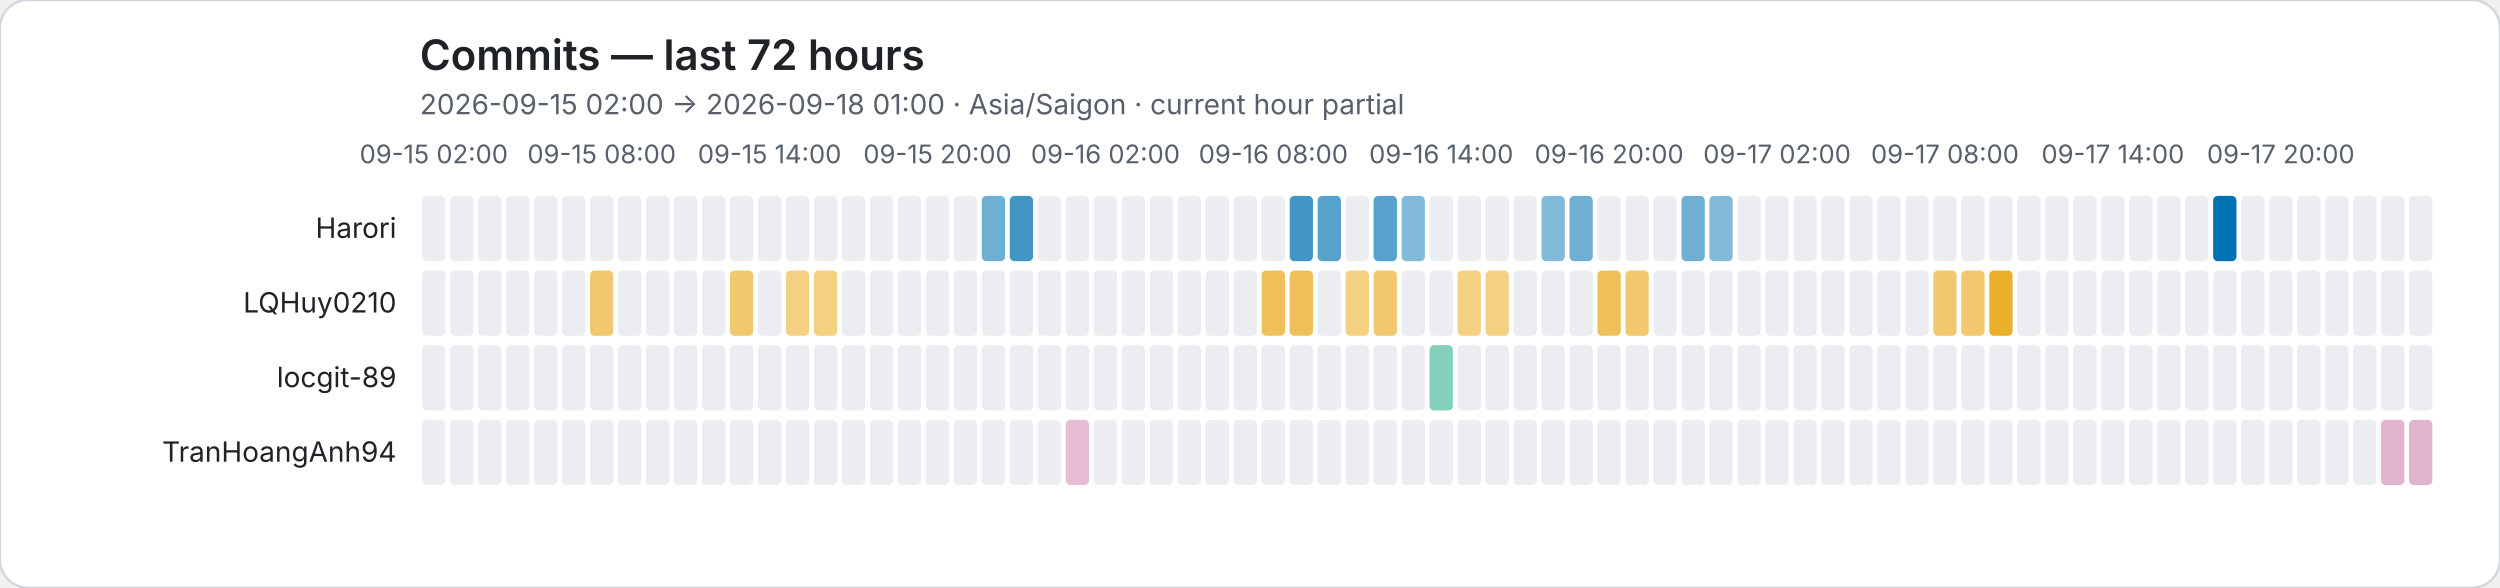
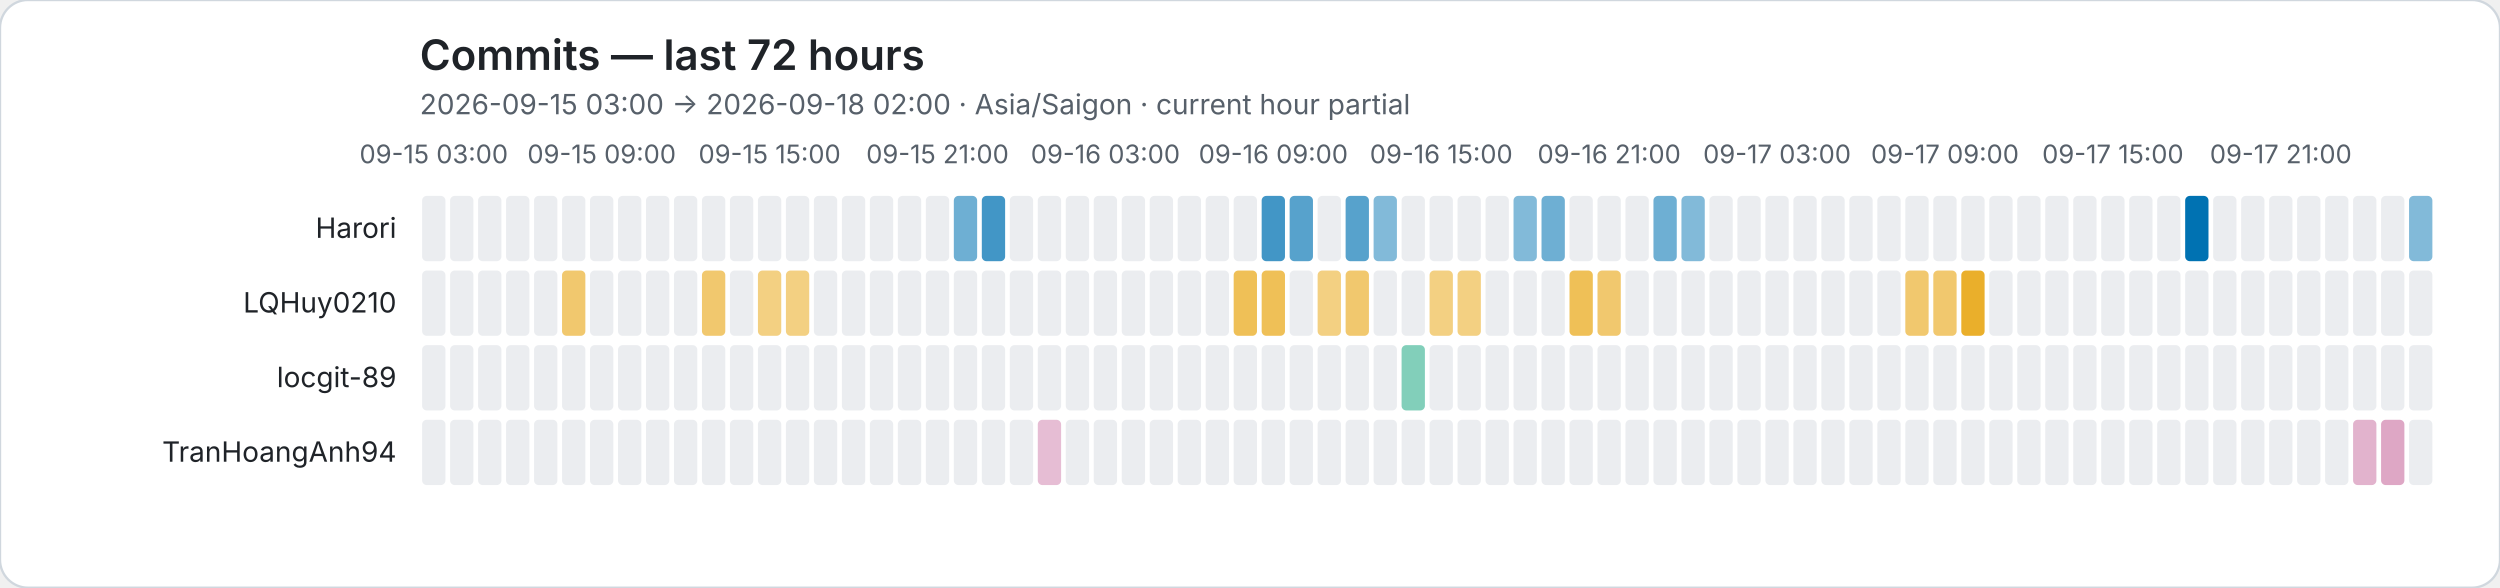
<svg xmlns="http://www.w3.org/2000/svg" role="img" viewBox="0 0 1072 252">
  <rect width="1072" height="252" rx="12" fill="#ffffff" stroke="#d0d7de" />
  <style>text{font-family:system-ui,-apple-system,BlinkMacSystemFont,"Segoe UI",sans-serif}.axis{fill:#57606a;font-size:11px}.heading{fill:#1f2328;font-size:18px;font-weight:600}.subheading{fill:#57606a;font-size:12px}.name{fill:#1f2328;font-size:12px}</style>
  <text class="heading" x="180" y="30">Commits — last 72 hours</text>
-   <text class="subheading" x="180" y="49">2026-09-15 02:00 → 2026-09-18 01:00 · Asia/Saigon · current hour partial</text>
-   <text class="axis" x="186" y="70" text-anchor="middle">09-15 02:00</text>
-   <text class="axis" x="258" y="70" text-anchor="middle">09-15 08:00</text>
-   <text class="axis" x="330" y="70" text-anchor="middle">09-15 14:00</text>
-   <text class="axis" x="402" y="70" text-anchor="middle">09-15 20:00</text>
-   <text class="axis" x="474" y="70" text-anchor="middle">09-16 02:00</text>
-   <text class="axis" x="546" y="70" text-anchor="middle">09-16 08:00</text>
-   <text class="axis" x="618" y="70" text-anchor="middle">09-16 14:00</text>
-   <text class="axis" x="690" y="70" text-anchor="middle">09-16 20:00</text>
-   <text class="axis" x="762" y="70" text-anchor="middle">09-17 02:00</text>
-   <text class="axis" x="834" y="70" text-anchor="middle">09-17 08:00</text>
-   <text class="axis" x="906" y="70" text-anchor="middle">09-17 14:00</text>
-   <text class="axis" x="978" y="70" text-anchor="middle">09-17 20:00</text>
+   <text class="subheading" x="180" y="49">2026-09-15 03:00 → 2026-09-18 02:00 · Asia/Saigon · current hour partial</text>
+   <text class="axis" x="186" y="70" text-anchor="middle">09-15 03:00</text>
+   <text class="axis" x="258" y="70" text-anchor="middle">09-15 09:00</text>
+   <text class="axis" x="330" y="70" text-anchor="middle">09-15 15:00</text>
+   <text class="axis" x="402" y="70" text-anchor="middle">09-15 21:00</text>
+   <text class="axis" x="474" y="70" text-anchor="middle">09-16 03:00</text>
+   <text class="axis" x="546" y="70" text-anchor="middle">09-16 09:00</text>
+   <text class="axis" x="618" y="70" text-anchor="middle">09-16 15:00</text>
+   <text class="axis" x="690" y="70" text-anchor="middle">09-16 21:00</text>
+   <text class="axis" x="762" y="70" text-anchor="middle">09-17 03:00</text>
+   <text class="axis" x="834" y="70" text-anchor="middle">09-17 09:00</text>
+   <text class="axis" x="906" y="70" text-anchor="middle">09-17 15:00</text>
+   <text class="axis" x="978" y="70" text-anchor="middle">09-17 21:00</text>
  <text class="name" x="170" y="102" text-anchor="end">Harori</text>
  <rect data-hour="0" x="181" y="84" width="10" height="28" rx="2" fill="#ebedf0" />
  <rect data-hour="1" x="193" y="84" width="10" height="28" rx="2" fill="#ebedf0" />
  <rect data-hour="2" x="205" y="84" width="10" height="28" rx="2" fill="#ebedf0" />
  <rect data-hour="3" x="217" y="84" width="10" height="28" rx="2" fill="#ebedf0" />
  <rect data-hour="4" x="229" y="84" width="10" height="28" rx="2" fill="#ebedf0" />
  <rect data-hour="5" x="241" y="84" width="10" height="28" rx="2" fill="#ebedf0" />
  <rect data-hour="6" x="253" y="84" width="10" height="28" rx="2" fill="#ebedf0" />
  <rect data-hour="7" x="265" y="84" width="10" height="28" rx="2" fill="#ebedf0" />
  <rect data-hour="8" x="277" y="84" width="10" height="28" rx="2" fill="#ebedf0" />
  <rect data-hour="9" x="289" y="84" width="10" height="28" rx="2" fill="#ebedf0" />
  <rect data-hour="10" x="301" y="84" width="10" height="28" rx="2" fill="#ebedf0" />
  <rect data-hour="11" x="313" y="84" width="10" height="28" rx="2" fill="#ebedf0" />
  <rect data-hour="12" x="325" y="84" width="10" height="28" rx="2" fill="#ebedf0" />
  <rect data-hour="13" x="337" y="84" width="10" height="28" rx="2" fill="#ebedf0" />
  <rect data-hour="14" x="349" y="84" width="10" height="28" rx="2" fill="#ebedf0" />
  <rect data-hour="15" x="361" y="84" width="10" height="28" rx="2" fill="#ebedf0" />
  <rect data-hour="16" x="373" y="84" width="10" height="28" rx="2" fill="#ebedf0" />
  <rect data-hour="17" x="385" y="84" width="10" height="28" rx="2" fill="#ebedf0" />
  <rect data-hour="18" x="397" y="84" width="10" height="28" rx="2" fill="#ebedf0" />
-   <rect data-hour="19" x="409" y="84" width="10" height="28" rx="2" fill="#ebedf0" />
-   <rect data-hour="20" x="421" y="84" width="10" height="28" rx="2" fill="rgba(0, 114, 178, 0.57)" />
-   <rect data-hour="21" x="433" y="84" width="10" height="28" rx="2" fill="rgba(0, 114, 178, 0.74)" />
+   <rect data-hour="19" x="409" y="84" width="10" height="28" rx="2" fill="rgba(0, 114, 178, 0.57)" />
+   <rect data-hour="20" x="421" y="84" width="10" height="28" rx="2" fill="rgba(0, 114, 178, 0.74)" />
+   <rect data-hour="21" x="433" y="84" width="10" height="28" rx="2" fill="#ebedf0" />
  <rect data-hour="22" x="445" y="84" width="10" height="28" rx="2" fill="#ebedf0" />
  <rect data-hour="23" x="457" y="84" width="10" height="28" rx="2" fill="#ebedf0" />
  <rect data-hour="24" x="469" y="84" width="10" height="28" rx="2" fill="#ebedf0" />
  <rect data-hour="25" x="481" y="84" width="10" height="28" rx="2" fill="#ebedf0" />
  <rect data-hour="26" x="493" y="84" width="10" height="28" rx="2" fill="#ebedf0" />
  <rect data-hour="27" x="505" y="84" width="10" height="28" rx="2" fill="#ebedf0" />
  <rect data-hour="28" x="517" y="84" width="10" height="28" rx="2" fill="#ebedf0" />
  <rect data-hour="29" x="529" y="84" width="10" height="28" rx="2" fill="#ebedf0" />
-   <rect data-hour="30" x="541" y="84" width="10" height="28" rx="2" fill="#ebedf0" />
-   <rect data-hour="31" x="553" y="84" width="10" height="28" rx="2" fill="rgba(0, 114, 178, 0.74)" />
-   <rect data-hour="32" x="565" y="84" width="10" height="28" rx="2" fill="rgba(0, 114, 178, 0.66)" />
-   <rect data-hour="33" x="577" y="84" width="10" height="28" rx="2" fill="#ebedf0" />
-   <rect data-hour="34" x="589" y="84" width="10" height="28" rx="2" fill="rgba(0, 114, 178, 0.66)" />
-   <rect data-hour="35" x="601" y="84" width="10" height="28" rx="2" fill="rgba(0, 114, 178, 0.49)" />
+   <rect data-hour="30" x="541" y="84" width="10" height="28" rx="2" fill="rgba(0, 114, 178, 0.74)" />
+   <rect data-hour="31" x="553" y="84" width="10" height="28" rx="2" fill="rgba(0, 114, 178, 0.66)" />
+   <rect data-hour="32" x="565" y="84" width="10" height="28" rx="2" fill="#ebedf0" />
+   <rect data-hour="33" x="577" y="84" width="10" height="28" rx="2" fill="rgba(0, 114, 178, 0.66)" />
+   <rect data-hour="34" x="589" y="84" width="10" height="28" rx="2" fill="rgba(0, 114, 178, 0.49)" />
+   <rect data-hour="35" x="601" y="84" width="10" height="28" rx="2" fill="#ebedf0" />
  <rect data-hour="36" x="613" y="84" width="10" height="28" rx="2" fill="#ebedf0" />
  <rect data-hour="37" x="625" y="84" width="10" height="28" rx="2" fill="#ebedf0" />
  <rect data-hour="38" x="637" y="84" width="10" height="28" rx="2" fill="#ebedf0" />
-   <rect data-hour="39" x="649" y="84" width="10" height="28" rx="2" fill="#ebedf0" />
-   <rect data-hour="40" x="661" y="84" width="10" height="28" rx="2" fill="rgba(0, 114, 178, 0.49)" />
-   <rect data-hour="41" x="673" y="84" width="10" height="28" rx="2" fill="rgba(0, 114, 178, 0.57)" />
+   <rect data-hour="39" x="649" y="84" width="10" height="28" rx="2" fill="rgba(0, 114, 178, 0.49)" />
+   <rect data-hour="40" x="661" y="84" width="10" height="28" rx="2" fill="rgba(0, 114, 178, 0.57)" />
+   <rect data-hour="41" x="673" y="84" width="10" height="28" rx="2" fill="#ebedf0" />
  <rect data-hour="42" x="685" y="84" width="10" height="28" rx="2" fill="#ebedf0" />
  <rect data-hour="43" x="697" y="84" width="10" height="28" rx="2" fill="#ebedf0" />
-   <rect data-hour="44" x="709" y="84" width="10" height="28" rx="2" fill="#ebedf0" />
-   <rect data-hour="45" x="721" y="84" width="10" height="28" rx="2" fill="rgba(0, 114, 178, 0.57)" />
-   <rect data-hour="46" x="733" y="84" width="10" height="28" rx="2" fill="rgba(0, 114, 178, 0.49)" />
+   <rect data-hour="44" x="709" y="84" width="10" height="28" rx="2" fill="rgba(0, 114, 178, 0.57)" />
+   <rect data-hour="45" x="721" y="84" width="10" height="28" rx="2" fill="rgba(0, 114, 178, 0.49)" />
+   <rect data-hour="46" x="733" y="84" width="10" height="28" rx="2" fill="#ebedf0" />
  <rect data-hour="47" x="745" y="84" width="10" height="28" rx="2" fill="#ebedf0" />
  <rect data-hour="48" x="757" y="84" width="10" height="28" rx="2" fill="#ebedf0" />
  <rect data-hour="49" x="769" y="84" width="10" height="28" rx="2" fill="#ebedf0" />
  <rect data-hour="50" x="781" y="84" width="10" height="28" rx="2" fill="#ebedf0" />
  <rect data-hour="51" x="793" y="84" width="10" height="28" rx="2" fill="#ebedf0" />
  <rect data-hour="52" x="805" y="84" width="10" height="28" rx="2" fill="#ebedf0" />
  <rect data-hour="53" x="817" y="84" width="10" height="28" rx="2" fill="#ebedf0" />
  <rect data-hour="54" x="829" y="84" width="10" height="28" rx="2" fill="#ebedf0" />
  <rect data-hour="55" x="841" y="84" width="10" height="28" rx="2" fill="#ebedf0" />
  <rect data-hour="56" x="853" y="84" width="10" height="28" rx="2" fill="#ebedf0" />
  <rect data-hour="57" x="865" y="84" width="10" height="28" rx="2" fill="#ebedf0" />
  <rect data-hour="58" x="877" y="84" width="10" height="28" rx="2" fill="#ebedf0" />
  <rect data-hour="59" x="889" y="84" width="10" height="28" rx="2" fill="#ebedf0" />
  <rect data-hour="60" x="901" y="84" width="10" height="28" rx="2" fill="#ebedf0" />
  <rect data-hour="61" x="913" y="84" width="10" height="28" rx="2" fill="#ebedf0" />
  <rect data-hour="62" x="925" y="84" width="10" height="28" rx="2" fill="#ebedf0" />
-   <rect data-hour="63" x="937" y="84" width="10" height="28" rx="2" fill="#ebedf0" />
-   <rect data-hour="64" x="949" y="84" width="10" height="28" rx="2" fill="rgba(0, 114, 178, 1.00)" />
+   <rect data-hour="63" x="937" y="84" width="10" height="28" rx="2" fill="rgba(0, 114, 178, 1.00)" />
+   <rect data-hour="64" x="949" y="84" width="10" height="28" rx="2" fill="#ebedf0" />
  <rect data-hour="65" x="961" y="84" width="10" height="28" rx="2" fill="#ebedf0" />
  <rect data-hour="66" x="973" y="84" width="10" height="28" rx="2" fill="#ebedf0" />
  <rect data-hour="67" x="985" y="84" width="10" height="28" rx="2" fill="#ebedf0" />
  <rect data-hour="68" x="997" y="84" width="10" height="28" rx="2" fill="#ebedf0" />
  <rect data-hour="69" x="1009" y="84" width="10" height="28" rx="2" fill="#ebedf0" />
  <rect data-hour="70" x="1021" y="84" width="10" height="28" rx="2" fill="#ebedf0" />
-   <rect data-hour="71" x="1033" y="84" width="10" height="28" rx="2" fill="#ebedf0" />
+   <rect data-hour="71" x="1033" y="84" width="10" height="28" rx="2" fill="rgba(0, 114, 178, 0.49)" />
  <text class="name" x="170" y="134" text-anchor="end">LQHuy0210</text>
  <rect data-hour="0" x="181" y="116" width="10" height="28" rx="2" fill="#ebedf0" />
  <rect data-hour="1" x="193" y="116" width="10" height="28" rx="2" fill="#ebedf0" />
  <rect data-hour="2" x="205" y="116" width="10" height="28" rx="2" fill="#ebedf0" />
  <rect data-hour="3" x="217" y="116" width="10" height="28" rx="2" fill="#ebedf0" />
  <rect data-hour="4" x="229" y="116" width="10" height="28" rx="2" fill="#ebedf0" />
-   <rect data-hour="5" x="241" y="116" width="10" height="28" rx="2" fill="#ebedf0" />
-   <rect data-hour="6" x="253" y="116" width="10" height="28" rx="2" fill="rgba(230, 159, 0, 0.57)" />
+   <rect data-hour="5" x="241" y="116" width="10" height="28" rx="2" fill="rgba(230, 159, 0, 0.57)" />
+   <rect data-hour="6" x="253" y="116" width="10" height="28" rx="2" fill="#ebedf0" />
  <rect data-hour="7" x="265" y="116" width="10" height="28" rx="2" fill="#ebedf0" />
  <rect data-hour="8" x="277" y="116" width="10" height="28" rx="2" fill="#ebedf0" />
  <rect data-hour="9" x="289" y="116" width="10" height="28" rx="2" fill="#ebedf0" />
-   <rect data-hour="10" x="301" y="116" width="10" height="28" rx="2" fill="#ebedf0" />
-   <rect data-hour="11" x="313" y="116" width="10" height="28" rx="2" fill="rgba(230, 159, 0, 0.57)" />
-   <rect data-hour="12" x="325" y="116" width="10" height="28" rx="2" fill="#ebedf0" />
+   <rect data-hour="10" x="301" y="116" width="10" height="28" rx="2" fill="rgba(230, 159, 0, 0.57)" />
+   <rect data-hour="11" x="313" y="116" width="10" height="28" rx="2" fill="#ebedf0" />
+   <rect data-hour="12" x="325" y="116" width="10" height="28" rx="2" fill="rgba(230, 159, 0, 0.49)" />
  <rect data-hour="13" x="337" y="116" width="10" height="28" rx="2" fill="rgba(230, 159, 0, 0.49)" />
-   <rect data-hour="14" x="349" y="116" width="10" height="28" rx="2" fill="rgba(230, 159, 0, 0.49)" />
+   <rect data-hour="14" x="349" y="116" width="10" height="28" rx="2" fill="#ebedf0" />
  <rect data-hour="15" x="361" y="116" width="10" height="28" rx="2" fill="#ebedf0" />
  <rect data-hour="16" x="373" y="116" width="10" height="28" rx="2" fill="#ebedf0" />
  <rect data-hour="17" x="385" y="116" width="10" height="28" rx="2" fill="#ebedf0" />
  <rect data-hour="18" x="397" y="116" width="10" height="28" rx="2" fill="#ebedf0" />
  <rect data-hour="19" x="409" y="116" width="10" height="28" rx="2" fill="#ebedf0" />
  <rect data-hour="20" x="421" y="116" width="10" height="28" rx="2" fill="#ebedf0" />
  <rect data-hour="21" x="433" y="116" width="10" height="28" rx="2" fill="#ebedf0" />
  <rect data-hour="22" x="445" y="116" width="10" height="28" rx="2" fill="#ebedf0" />
  <rect data-hour="23" x="457" y="116" width="10" height="28" rx="2" fill="#ebedf0" />
  <rect data-hour="24" x="469" y="116" width="10" height="28" rx="2" fill="#ebedf0" />
  <rect data-hour="25" x="481" y="116" width="10" height="28" rx="2" fill="#ebedf0" />
  <rect data-hour="26" x="493" y="116" width="10" height="28" rx="2" fill="#ebedf0" />
  <rect data-hour="27" x="505" y="116" width="10" height="28" rx="2" fill="#ebedf0" />
  <rect data-hour="28" x="517" y="116" width="10" height="28" rx="2" fill="#ebedf0" />
-   <rect data-hour="29" x="529" y="116" width="10" height="28" rx="2" fill="#ebedf0" />
+   <rect data-hour="29" x="529" y="116" width="10" height="28" rx="2" fill="rgba(230, 159, 0, 0.66)" />
  <rect data-hour="30" x="541" y="116" width="10" height="28" rx="2" fill="rgba(230, 159, 0, 0.66)" />
-   <rect data-hour="31" x="553" y="116" width="10" height="28" rx="2" fill="rgba(230, 159, 0, 0.66)" />
-   <rect data-hour="32" x="565" y="116" width="10" height="28" rx="2" fill="#ebedf0" />
-   <rect data-hour="33" x="577" y="116" width="10" height="28" rx="2" fill="rgba(230, 159, 0, 0.49)" />
-   <rect data-hour="34" x="589" y="116" width="10" height="28" rx="2" fill="rgba(230, 159, 0, 0.57)" />
+   <rect data-hour="31" x="553" y="116" width="10" height="28" rx="2" fill="#ebedf0" />
+   <rect data-hour="32" x="565" y="116" width="10" height="28" rx="2" fill="rgba(230, 159, 0, 0.49)" />
+   <rect data-hour="33" x="577" y="116" width="10" height="28" rx="2" fill="rgba(230, 159, 0, 0.57)" />
+   <rect data-hour="34" x="589" y="116" width="10" height="28" rx="2" fill="#ebedf0" />
  <rect data-hour="35" x="601" y="116" width="10" height="28" rx="2" fill="#ebedf0" />
-   <rect data-hour="36" x="613" y="116" width="10" height="28" rx="2" fill="#ebedf0" />
+   <rect data-hour="36" x="613" y="116" width="10" height="28" rx="2" fill="rgba(230, 159, 0, 0.49)" />
  <rect data-hour="37" x="625" y="116" width="10" height="28" rx="2" fill="rgba(230, 159, 0, 0.49)" />
-   <rect data-hour="38" x="637" y="116" width="10" height="28" rx="2" fill="rgba(230, 159, 0, 0.49)" />
+   <rect data-hour="38" x="637" y="116" width="10" height="28" rx="2" fill="#ebedf0" />
  <rect data-hour="39" x="649" y="116" width="10" height="28" rx="2" fill="#ebedf0" />
  <rect data-hour="40" x="661" y="116" width="10" height="28" rx="2" fill="#ebedf0" />
-   <rect data-hour="41" x="673" y="116" width="10" height="28" rx="2" fill="#ebedf0" />
-   <rect data-hour="42" x="685" y="116" width="10" height="28" rx="2" fill="rgba(230, 159, 0, 0.66)" />
-   <rect data-hour="43" x="697" y="116" width="10" height="28" rx="2" fill="rgba(230, 159, 0, 0.57)" />
+   <rect data-hour="41" x="673" y="116" width="10" height="28" rx="2" fill="rgba(230, 159, 0, 0.66)" />
+   <rect data-hour="42" x="685" y="116" width="10" height="28" rx="2" fill="rgba(230, 159, 0, 0.57)" />
+   <rect data-hour="43" x="697" y="116" width="10" height="28" rx="2" fill="#ebedf0" />
  <rect data-hour="44" x="709" y="116" width="10" height="28" rx="2" fill="#ebedf0" />
  <rect data-hour="45" x="721" y="116" width="10" height="28" rx="2" fill="#ebedf0" />
  <rect data-hour="46" x="733" y="116" width="10" height="28" rx="2" fill="#ebedf0" />
  <rect data-hour="47" x="745" y="116" width="10" height="28" rx="2" fill="#ebedf0" />
  <rect data-hour="48" x="757" y="116" width="10" height="28" rx="2" fill="#ebedf0" />
  <rect data-hour="49" x="769" y="116" width="10" height="28" rx="2" fill="#ebedf0" />
  <rect data-hour="50" x="781" y="116" width="10" height="28" rx="2" fill="#ebedf0" />
  <rect data-hour="51" x="793" y="116" width="10" height="28" rx="2" fill="#ebedf0" />
  <rect data-hour="52" x="805" y="116" width="10" height="28" rx="2" fill="#ebedf0" />
-   <rect data-hour="53" x="817" y="116" width="10" height="28" rx="2" fill="#ebedf0" />
+   <rect data-hour="53" x="817" y="116" width="10" height="28" rx="2" fill="rgba(230, 159, 0, 0.57)" />
  <rect data-hour="54" x="829" y="116" width="10" height="28" rx="2" fill="rgba(230, 159, 0, 0.57)" />
-   <rect data-hour="55" x="841" y="116" width="10" height="28" rx="2" fill="rgba(230, 159, 0, 0.57)" />
-   <rect data-hour="56" x="853" y="116" width="10" height="28" rx="2" fill="rgba(230, 159, 0, 0.83)" />
+   <rect data-hour="55" x="841" y="116" width="10" height="28" rx="2" fill="rgba(230, 159, 0, 0.83)" />
+   <rect data-hour="56" x="853" y="116" width="10" height="28" rx="2" fill="#ebedf0" />
  <rect data-hour="57" x="865" y="116" width="10" height="28" rx="2" fill="#ebedf0" />
  <rect data-hour="58" x="877" y="116" width="10" height="28" rx="2" fill="#ebedf0" />
  <rect data-hour="59" x="889" y="116" width="10" height="28" rx="2" fill="#ebedf0" />
  <rect data-hour="60" x="901" y="116" width="10" height="28" rx="2" fill="#ebedf0" />
  <rect data-hour="61" x="913" y="116" width="10" height="28" rx="2" fill="#ebedf0" />
  <rect data-hour="62" x="925" y="116" width="10" height="28" rx="2" fill="#ebedf0" />
  <rect data-hour="63" x="937" y="116" width="10" height="28" rx="2" fill="#ebedf0" />
  <rect data-hour="64" x="949" y="116" width="10" height="28" rx="2" fill="#ebedf0" />
  <rect data-hour="65" x="961" y="116" width="10" height="28" rx="2" fill="#ebedf0" />
  <rect data-hour="66" x="973" y="116" width="10" height="28" rx="2" fill="#ebedf0" />
  <rect data-hour="67" x="985" y="116" width="10" height="28" rx="2" fill="#ebedf0" />
  <rect data-hour="68" x="997" y="116" width="10" height="28" rx="2" fill="#ebedf0" />
  <rect data-hour="69" x="1009" y="116" width="10" height="28" rx="2" fill="#ebedf0" />
  <rect data-hour="70" x="1021" y="116" width="10" height="28" rx="2" fill="#ebedf0" />
  <rect data-hour="71" x="1033" y="116" width="10" height="28" rx="2" fill="#ebedf0" />
  <text class="name" x="170" y="166" text-anchor="end">locgit-89</text>
  <rect data-hour="0" x="181" y="148" width="10" height="28" rx="2" fill="#ebedf0" />
  <rect data-hour="1" x="193" y="148" width="10" height="28" rx="2" fill="#ebedf0" />
  <rect data-hour="2" x="205" y="148" width="10" height="28" rx="2" fill="#ebedf0" />
  <rect data-hour="3" x="217" y="148" width="10" height="28" rx="2" fill="#ebedf0" />
  <rect data-hour="4" x="229" y="148" width="10" height="28" rx="2" fill="#ebedf0" />
  <rect data-hour="5" x="241" y="148" width="10" height="28" rx="2" fill="#ebedf0" />
  <rect data-hour="6" x="253" y="148" width="10" height="28" rx="2" fill="#ebedf0" />
  <rect data-hour="7" x="265" y="148" width="10" height="28" rx="2" fill="#ebedf0" />
  <rect data-hour="8" x="277" y="148" width="10" height="28" rx="2" fill="#ebedf0" />
  <rect data-hour="9" x="289" y="148" width="10" height="28" rx="2" fill="#ebedf0" />
  <rect data-hour="10" x="301" y="148" width="10" height="28" rx="2" fill="#ebedf0" />
  <rect data-hour="11" x="313" y="148" width="10" height="28" rx="2" fill="#ebedf0" />
  <rect data-hour="12" x="325" y="148" width="10" height="28" rx="2" fill="#ebedf0" />
  <rect data-hour="13" x="337" y="148" width="10" height="28" rx="2" fill="#ebedf0" />
  <rect data-hour="14" x="349" y="148" width="10" height="28" rx="2" fill="#ebedf0" />
  <rect data-hour="15" x="361" y="148" width="10" height="28" rx="2" fill="#ebedf0" />
  <rect data-hour="16" x="373" y="148" width="10" height="28" rx="2" fill="#ebedf0" />
  <rect data-hour="17" x="385" y="148" width="10" height="28" rx="2" fill="#ebedf0" />
  <rect data-hour="18" x="397" y="148" width="10" height="28" rx="2" fill="#ebedf0" />
  <rect data-hour="19" x="409" y="148" width="10" height="28" rx="2" fill="#ebedf0" />
  <rect data-hour="20" x="421" y="148" width="10" height="28" rx="2" fill="#ebedf0" />
  <rect data-hour="21" x="433" y="148" width="10" height="28" rx="2" fill="#ebedf0" />
  <rect data-hour="22" x="445" y="148" width="10" height="28" rx="2" fill="#ebedf0" />
  <rect data-hour="23" x="457" y="148" width="10" height="28" rx="2" fill="#ebedf0" />
  <rect data-hour="24" x="469" y="148" width="10" height="28" rx="2" fill="#ebedf0" />
  <rect data-hour="25" x="481" y="148" width="10" height="28" rx="2" fill="#ebedf0" />
  <rect data-hour="26" x="493" y="148" width="10" height="28" rx="2" fill="#ebedf0" />
  <rect data-hour="27" x="505" y="148" width="10" height="28" rx="2" fill="#ebedf0" />
  <rect data-hour="28" x="517" y="148" width="10" height="28" rx="2" fill="#ebedf0" />
  <rect data-hour="29" x="529" y="148" width="10" height="28" rx="2" fill="#ebedf0" />
  <rect data-hour="30" x="541" y="148" width="10" height="28" rx="2" fill="#ebedf0" />
  <rect data-hour="31" x="553" y="148" width="10" height="28" rx="2" fill="#ebedf0" />
  <rect data-hour="32" x="565" y="148" width="10" height="28" rx="2" fill="#ebedf0" />
  <rect data-hour="33" x="577" y="148" width="10" height="28" rx="2" fill="#ebedf0" />
  <rect data-hour="34" x="589" y="148" width="10" height="28" rx="2" fill="#ebedf0" />
-   <rect data-hour="35" x="601" y="148" width="10" height="28" rx="2" fill="#ebedf0" />
-   <rect data-hour="36" x="613" y="148" width="10" height="28" rx="2" fill="rgba(0, 158, 115, 0.49)" />
+   <rect data-hour="35" x="601" y="148" width="10" height="28" rx="2" fill="rgba(0, 158, 115, 0.49)" />
+   <rect data-hour="36" x="613" y="148" width="10" height="28" rx="2" fill="#ebedf0" />
  <rect data-hour="37" x="625" y="148" width="10" height="28" rx="2" fill="#ebedf0" />
  <rect data-hour="38" x="637" y="148" width="10" height="28" rx="2" fill="#ebedf0" />
  <rect data-hour="39" x="649" y="148" width="10" height="28" rx="2" fill="#ebedf0" />
  <rect data-hour="40" x="661" y="148" width="10" height="28" rx="2" fill="#ebedf0" />
  <rect data-hour="41" x="673" y="148" width="10" height="28" rx="2" fill="#ebedf0" />
  <rect data-hour="42" x="685" y="148" width="10" height="28" rx="2" fill="#ebedf0" />
  <rect data-hour="43" x="697" y="148" width="10" height="28" rx="2" fill="#ebedf0" />
  <rect data-hour="44" x="709" y="148" width="10" height="28" rx="2" fill="#ebedf0" />
  <rect data-hour="45" x="721" y="148" width="10" height="28" rx="2" fill="#ebedf0" />
  <rect data-hour="46" x="733" y="148" width="10" height="28" rx="2" fill="#ebedf0" />
  <rect data-hour="47" x="745" y="148" width="10" height="28" rx="2" fill="#ebedf0" />
  <rect data-hour="48" x="757" y="148" width="10" height="28" rx="2" fill="#ebedf0" />
  <rect data-hour="49" x="769" y="148" width="10" height="28" rx="2" fill="#ebedf0" />
  <rect data-hour="50" x="781" y="148" width="10" height="28" rx="2" fill="#ebedf0" />
  <rect data-hour="51" x="793" y="148" width="10" height="28" rx="2" fill="#ebedf0" />
  <rect data-hour="52" x="805" y="148" width="10" height="28" rx="2" fill="#ebedf0" />
  <rect data-hour="53" x="817" y="148" width="10" height="28" rx="2" fill="#ebedf0" />
  <rect data-hour="54" x="829" y="148" width="10" height="28" rx="2" fill="#ebedf0" />
  <rect data-hour="55" x="841" y="148" width="10" height="28" rx="2" fill="#ebedf0" />
  <rect data-hour="56" x="853" y="148" width="10" height="28" rx="2" fill="#ebedf0" />
  <rect data-hour="57" x="865" y="148" width="10" height="28" rx="2" fill="#ebedf0" />
  <rect data-hour="58" x="877" y="148" width="10" height="28" rx="2" fill="#ebedf0" />
  <rect data-hour="59" x="889" y="148" width="10" height="28" rx="2" fill="#ebedf0" />
  <rect data-hour="60" x="901" y="148" width="10" height="28" rx="2" fill="#ebedf0" />
  <rect data-hour="61" x="913" y="148" width="10" height="28" rx="2" fill="#ebedf0" />
  <rect data-hour="62" x="925" y="148" width="10" height="28" rx="2" fill="#ebedf0" />
  <rect data-hour="63" x="937" y="148" width="10" height="28" rx="2" fill="#ebedf0" />
  <rect data-hour="64" x="949" y="148" width="10" height="28" rx="2" fill="#ebedf0" />
  <rect data-hour="65" x="961" y="148" width="10" height="28" rx="2" fill="#ebedf0" />
  <rect data-hour="66" x="973" y="148" width="10" height="28" rx="2" fill="#ebedf0" />
  <rect data-hour="67" x="985" y="148" width="10" height="28" rx="2" fill="#ebedf0" />
  <rect data-hour="68" x="997" y="148" width="10" height="28" rx="2" fill="#ebedf0" />
  <rect data-hour="69" x="1009" y="148" width="10" height="28" rx="2" fill="#ebedf0" />
  <rect data-hour="70" x="1021" y="148" width="10" height="28" rx="2" fill="#ebedf0" />
  <rect data-hour="71" x="1033" y="148" width="10" height="28" rx="2" fill="#ebedf0" />
  <text class="name" x="170" y="198" text-anchor="end">TranHoangAnh94</text>
  <rect data-hour="0" x="181" y="180" width="10" height="28" rx="2" fill="#ebedf0" />
  <rect data-hour="1" x="193" y="180" width="10" height="28" rx="2" fill="#ebedf0" />
  <rect data-hour="2" x="205" y="180" width="10" height="28" rx="2" fill="#ebedf0" />
  <rect data-hour="3" x="217" y="180" width="10" height="28" rx="2" fill="#ebedf0" />
  <rect data-hour="4" x="229" y="180" width="10" height="28" rx="2" fill="#ebedf0" />
  <rect data-hour="5" x="241" y="180" width="10" height="28" rx="2" fill="#ebedf0" />
  <rect data-hour="6" x="253" y="180" width="10" height="28" rx="2" fill="#ebedf0" />
  <rect data-hour="7" x="265" y="180" width="10" height="28" rx="2" fill="#ebedf0" />
  <rect data-hour="8" x="277" y="180" width="10" height="28" rx="2" fill="#ebedf0" />
  <rect data-hour="9" x="289" y="180" width="10" height="28" rx="2" fill="#ebedf0" />
  <rect data-hour="10" x="301" y="180" width="10" height="28" rx="2" fill="#ebedf0" />
  <rect data-hour="11" x="313" y="180" width="10" height="28" rx="2" fill="#ebedf0" />
  <rect data-hour="12" x="325" y="180" width="10" height="28" rx="2" fill="#ebedf0" />
  <rect data-hour="13" x="337" y="180" width="10" height="28" rx="2" fill="#ebedf0" />
  <rect data-hour="14" x="349" y="180" width="10" height="28" rx="2" fill="#ebedf0" />
  <rect data-hour="15" x="361" y="180" width="10" height="28" rx="2" fill="#ebedf0" />
  <rect data-hour="16" x="373" y="180" width="10" height="28" rx="2" fill="#ebedf0" />
  <rect data-hour="17" x="385" y="180" width="10" height="28" rx="2" fill="#ebedf0" />
  <rect data-hour="18" x="397" y="180" width="10" height="28" rx="2" fill="#ebedf0" />
  <rect data-hour="19" x="409" y="180" width="10" height="28" rx="2" fill="#ebedf0" />
  <rect data-hour="20" x="421" y="180" width="10" height="28" rx="2" fill="#ebedf0" />
  <rect data-hour="21" x="433" y="180" width="10" height="28" rx="2" fill="#ebedf0" />
-   <rect data-hour="22" x="445" y="180" width="10" height="28" rx="2" fill="#ebedf0" />
-   <rect data-hour="23" x="457" y="180" width="10" height="28" rx="2" fill="rgba(204, 121, 167, 0.49)" />
+   <rect data-hour="22" x="445" y="180" width="10" height="28" rx="2" fill="rgba(204, 121, 167, 0.49)" />
+   <rect data-hour="23" x="457" y="180" width="10" height="28" rx="2" fill="#ebedf0" />
  <rect data-hour="24" x="469" y="180" width="10" height="28" rx="2" fill="#ebedf0" />
  <rect data-hour="25" x="481" y="180" width="10" height="28" rx="2" fill="#ebedf0" />
  <rect data-hour="26" x="493" y="180" width="10" height="28" rx="2" fill="#ebedf0" />
  <rect data-hour="27" x="505" y="180" width="10" height="28" rx="2" fill="#ebedf0" />
  <rect data-hour="28" x="517" y="180" width="10" height="28" rx="2" fill="#ebedf0" />
  <rect data-hour="29" x="529" y="180" width="10" height="28" rx="2" fill="#ebedf0" />
  <rect data-hour="30" x="541" y="180" width="10" height="28" rx="2" fill="#ebedf0" />
  <rect data-hour="31" x="553" y="180" width="10" height="28" rx="2" fill="#ebedf0" />
  <rect data-hour="32" x="565" y="180" width="10" height="28" rx="2" fill="#ebedf0" />
  <rect data-hour="33" x="577" y="180" width="10" height="28" rx="2" fill="#ebedf0" />
  <rect data-hour="34" x="589" y="180" width="10" height="28" rx="2" fill="#ebedf0" />
  <rect data-hour="35" x="601" y="180" width="10" height="28" rx="2" fill="#ebedf0" />
  <rect data-hour="36" x="613" y="180" width="10" height="28" rx="2" fill="#ebedf0" />
  <rect data-hour="37" x="625" y="180" width="10" height="28" rx="2" fill="#ebedf0" />
  <rect data-hour="38" x="637" y="180" width="10" height="28" rx="2" fill="#ebedf0" />
  <rect data-hour="39" x="649" y="180" width="10" height="28" rx="2" fill="#ebedf0" />
  <rect data-hour="40" x="661" y="180" width="10" height="28" rx="2" fill="#ebedf0" />
  <rect data-hour="41" x="673" y="180" width="10" height="28" rx="2" fill="#ebedf0" />
  <rect data-hour="42" x="685" y="180" width="10" height="28" rx="2" fill="#ebedf0" />
  <rect data-hour="43" x="697" y="180" width="10" height="28" rx="2" fill="#ebedf0" />
  <rect data-hour="44" x="709" y="180" width="10" height="28" rx="2" fill="#ebedf0" />
  <rect data-hour="45" x="721" y="180" width="10" height="28" rx="2" fill="#ebedf0" />
  <rect data-hour="46" x="733" y="180" width="10" height="28" rx="2" fill="#ebedf0" />
  <rect data-hour="47" x="745" y="180" width="10" height="28" rx="2" fill="#ebedf0" />
  <rect data-hour="48" x="757" y="180" width="10" height="28" rx="2" fill="#ebedf0" />
  <rect data-hour="49" x="769" y="180" width="10" height="28" rx="2" fill="#ebedf0" />
  <rect data-hour="50" x="781" y="180" width="10" height="28" rx="2" fill="#ebedf0" />
  <rect data-hour="51" x="793" y="180" width="10" height="28" rx="2" fill="#ebedf0" />
  <rect data-hour="52" x="805" y="180" width="10" height="28" rx="2" fill="#ebedf0" />
  <rect data-hour="53" x="817" y="180" width="10" height="28" rx="2" fill="#ebedf0" />
  <rect data-hour="54" x="829" y="180" width="10" height="28" rx="2" fill="#ebedf0" />
  <rect data-hour="55" x="841" y="180" width="10" height="28" rx="2" fill="#ebedf0" />
  <rect data-hour="56" x="853" y="180" width="10" height="28" rx="2" fill="#ebedf0" />
  <rect data-hour="57" x="865" y="180" width="10" height="28" rx="2" fill="#ebedf0" />
  <rect data-hour="58" x="877" y="180" width="10" height="28" rx="2" fill="#ebedf0" />
  <rect data-hour="59" x="889" y="180" width="10" height="28" rx="2" fill="#ebedf0" />
  <rect data-hour="60" x="901" y="180" width="10" height="28" rx="2" fill="#ebedf0" />
  <rect data-hour="61" x="913" y="180" width="10" height="28" rx="2" fill="#ebedf0" />
  <rect data-hour="62" x="925" y="180" width="10" height="28" rx="2" fill="#ebedf0" />
  <rect data-hour="63" x="937" y="180" width="10" height="28" rx="2" fill="#ebedf0" />
  <rect data-hour="64" x="949" y="180" width="10" height="28" rx="2" fill="#ebedf0" />
  <rect data-hour="65" x="961" y="180" width="10" height="28" rx="2" fill="#ebedf0" />
  <rect data-hour="66" x="973" y="180" width="10" height="28" rx="2" fill="#ebedf0" />
  <rect data-hour="67" x="985" y="180" width="10" height="28" rx="2" fill="#ebedf0" />
  <rect data-hour="68" x="997" y="180" width="10" height="28" rx="2" fill="#ebedf0" />
-   <rect data-hour="69" x="1009" y="180" width="10" height="28" rx="2" fill="#ebedf0" />
-   <rect data-hour="70" x="1021" y="180" width="10" height="28" rx="2" fill="rgba(204, 121, 167, 0.57)" />
-   <rect data-hour="71" x="1033" y="180" width="10" height="28" rx="2" fill="rgba(204, 121, 167, 0.57)" />
+   <rect data-hour="69" x="1009" y="180" width="10" height="28" rx="2" fill="rgba(204, 121, 167, 0.57)" />
+   <rect data-hour="70" x="1021" y="180" width="10" height="28" rx="2" fill="rgba(204, 121, 167, 0.66)" />
+   <rect data-hour="71" x="1033" y="180" width="10" height="28" rx="2" fill="#ebedf0" />
</svg>
